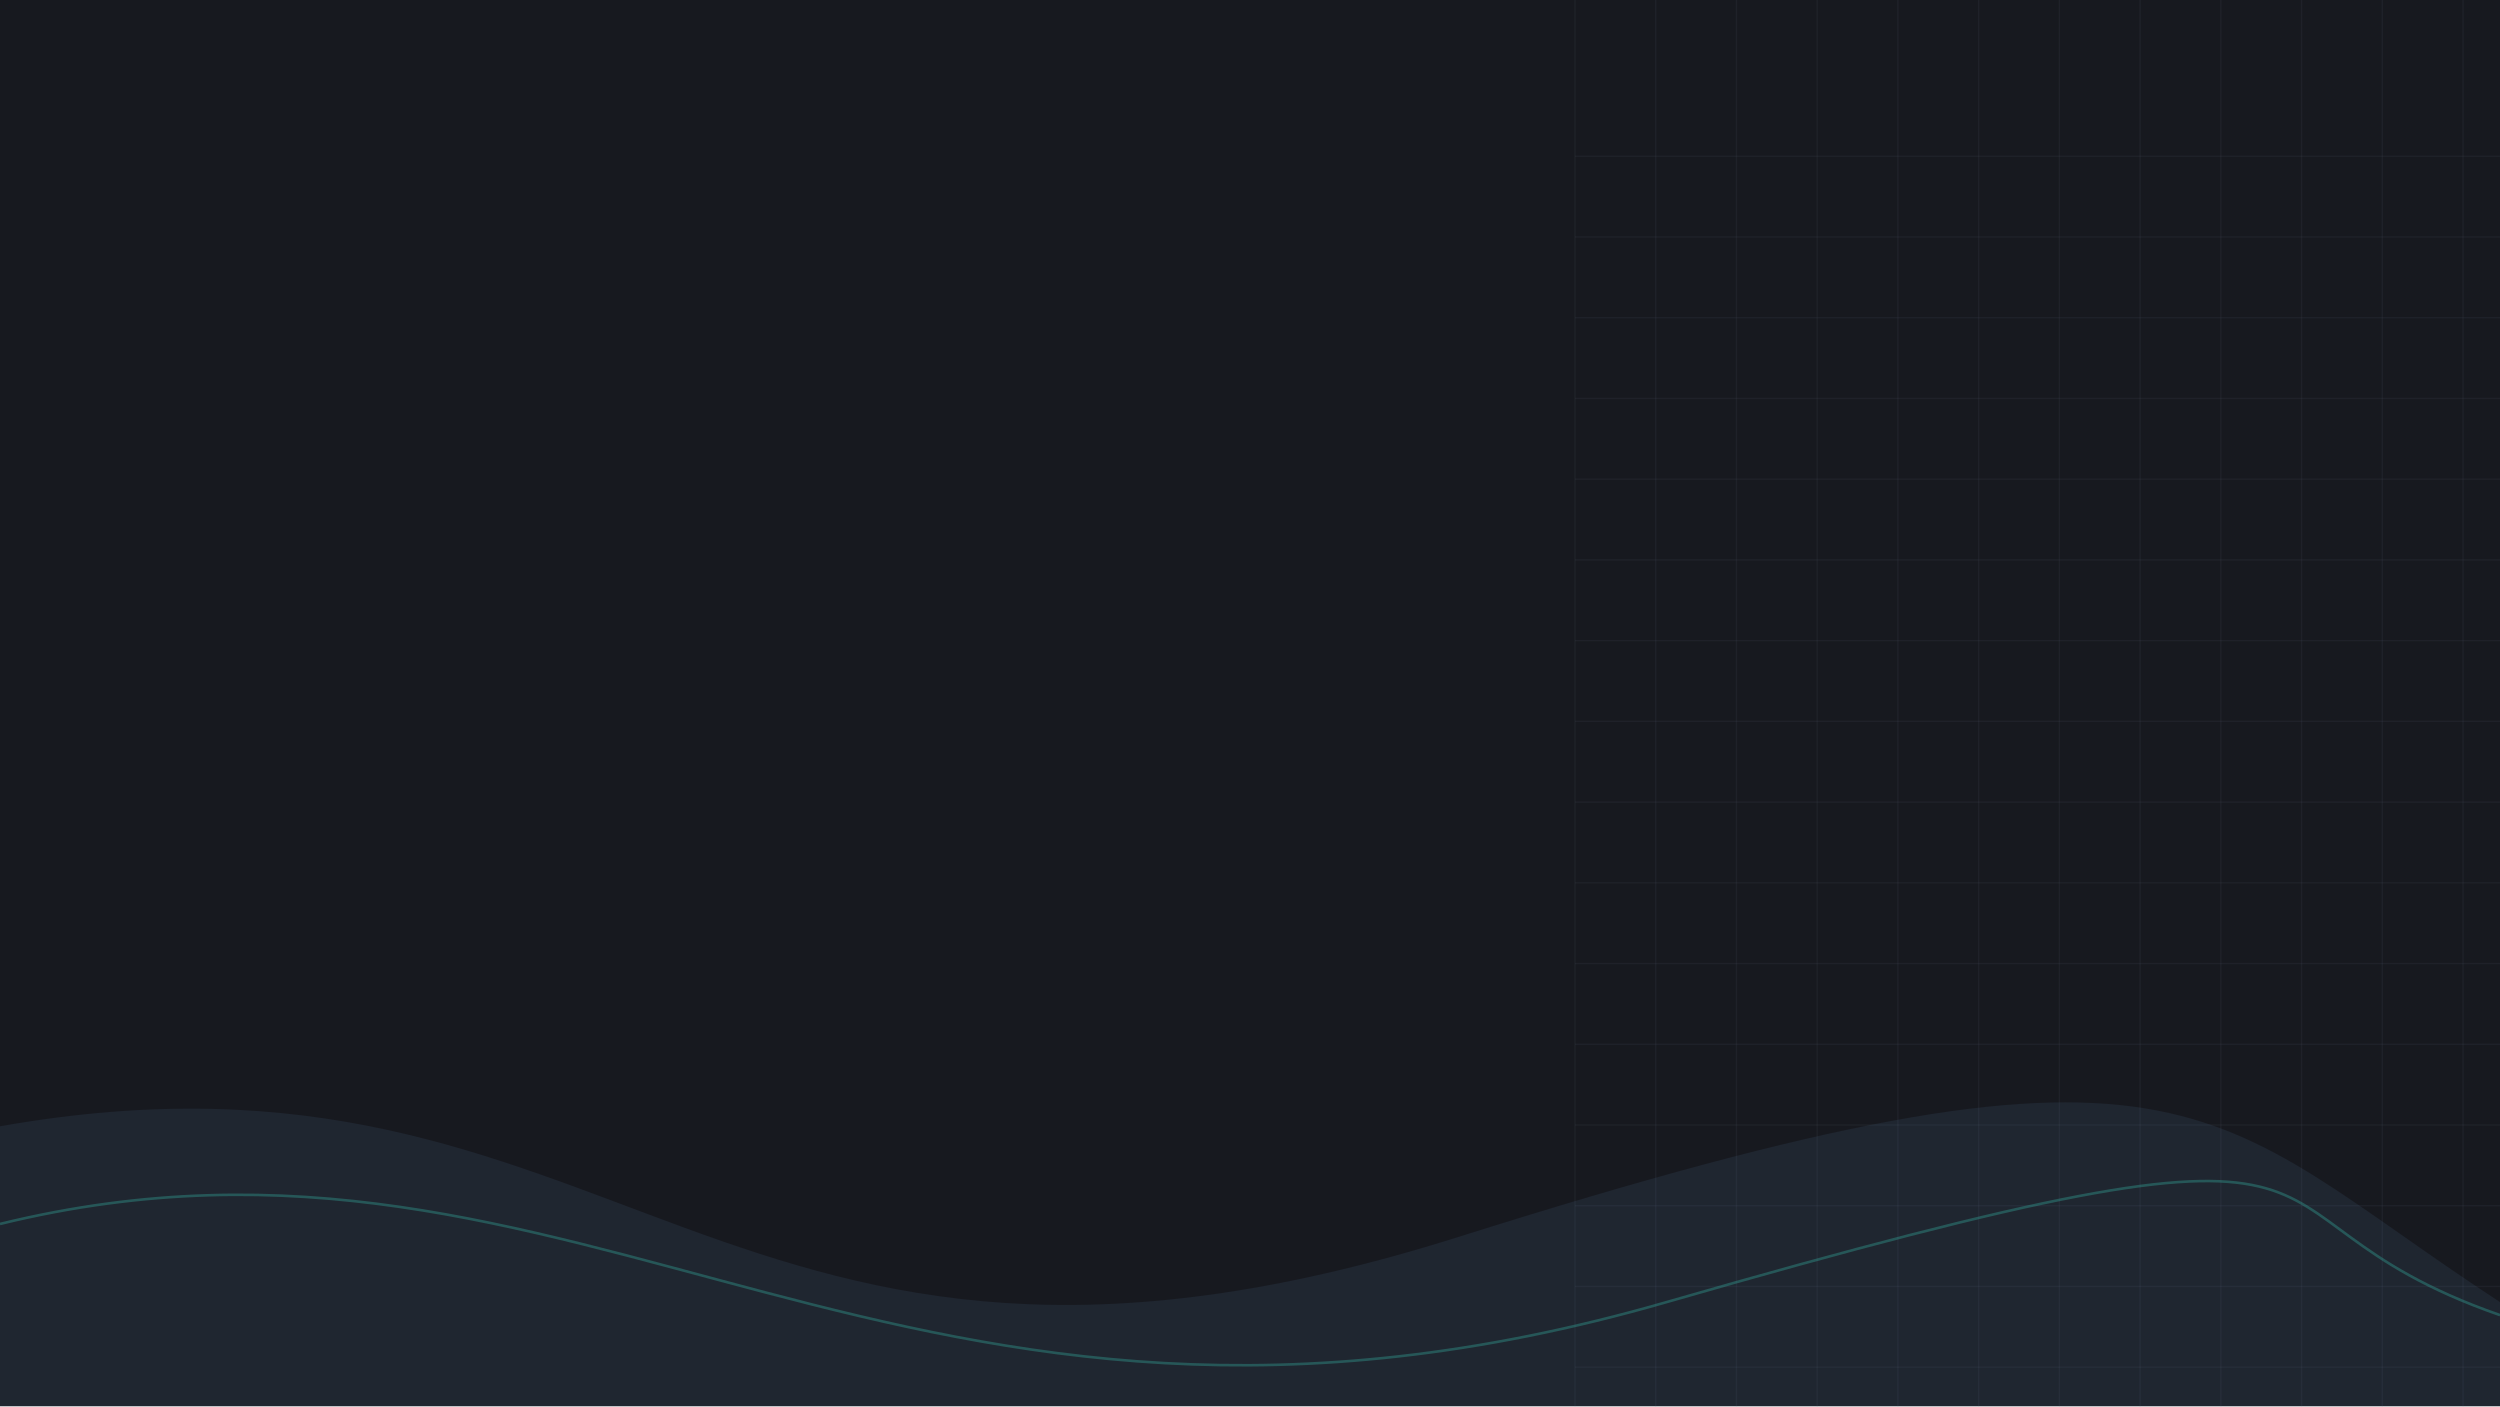
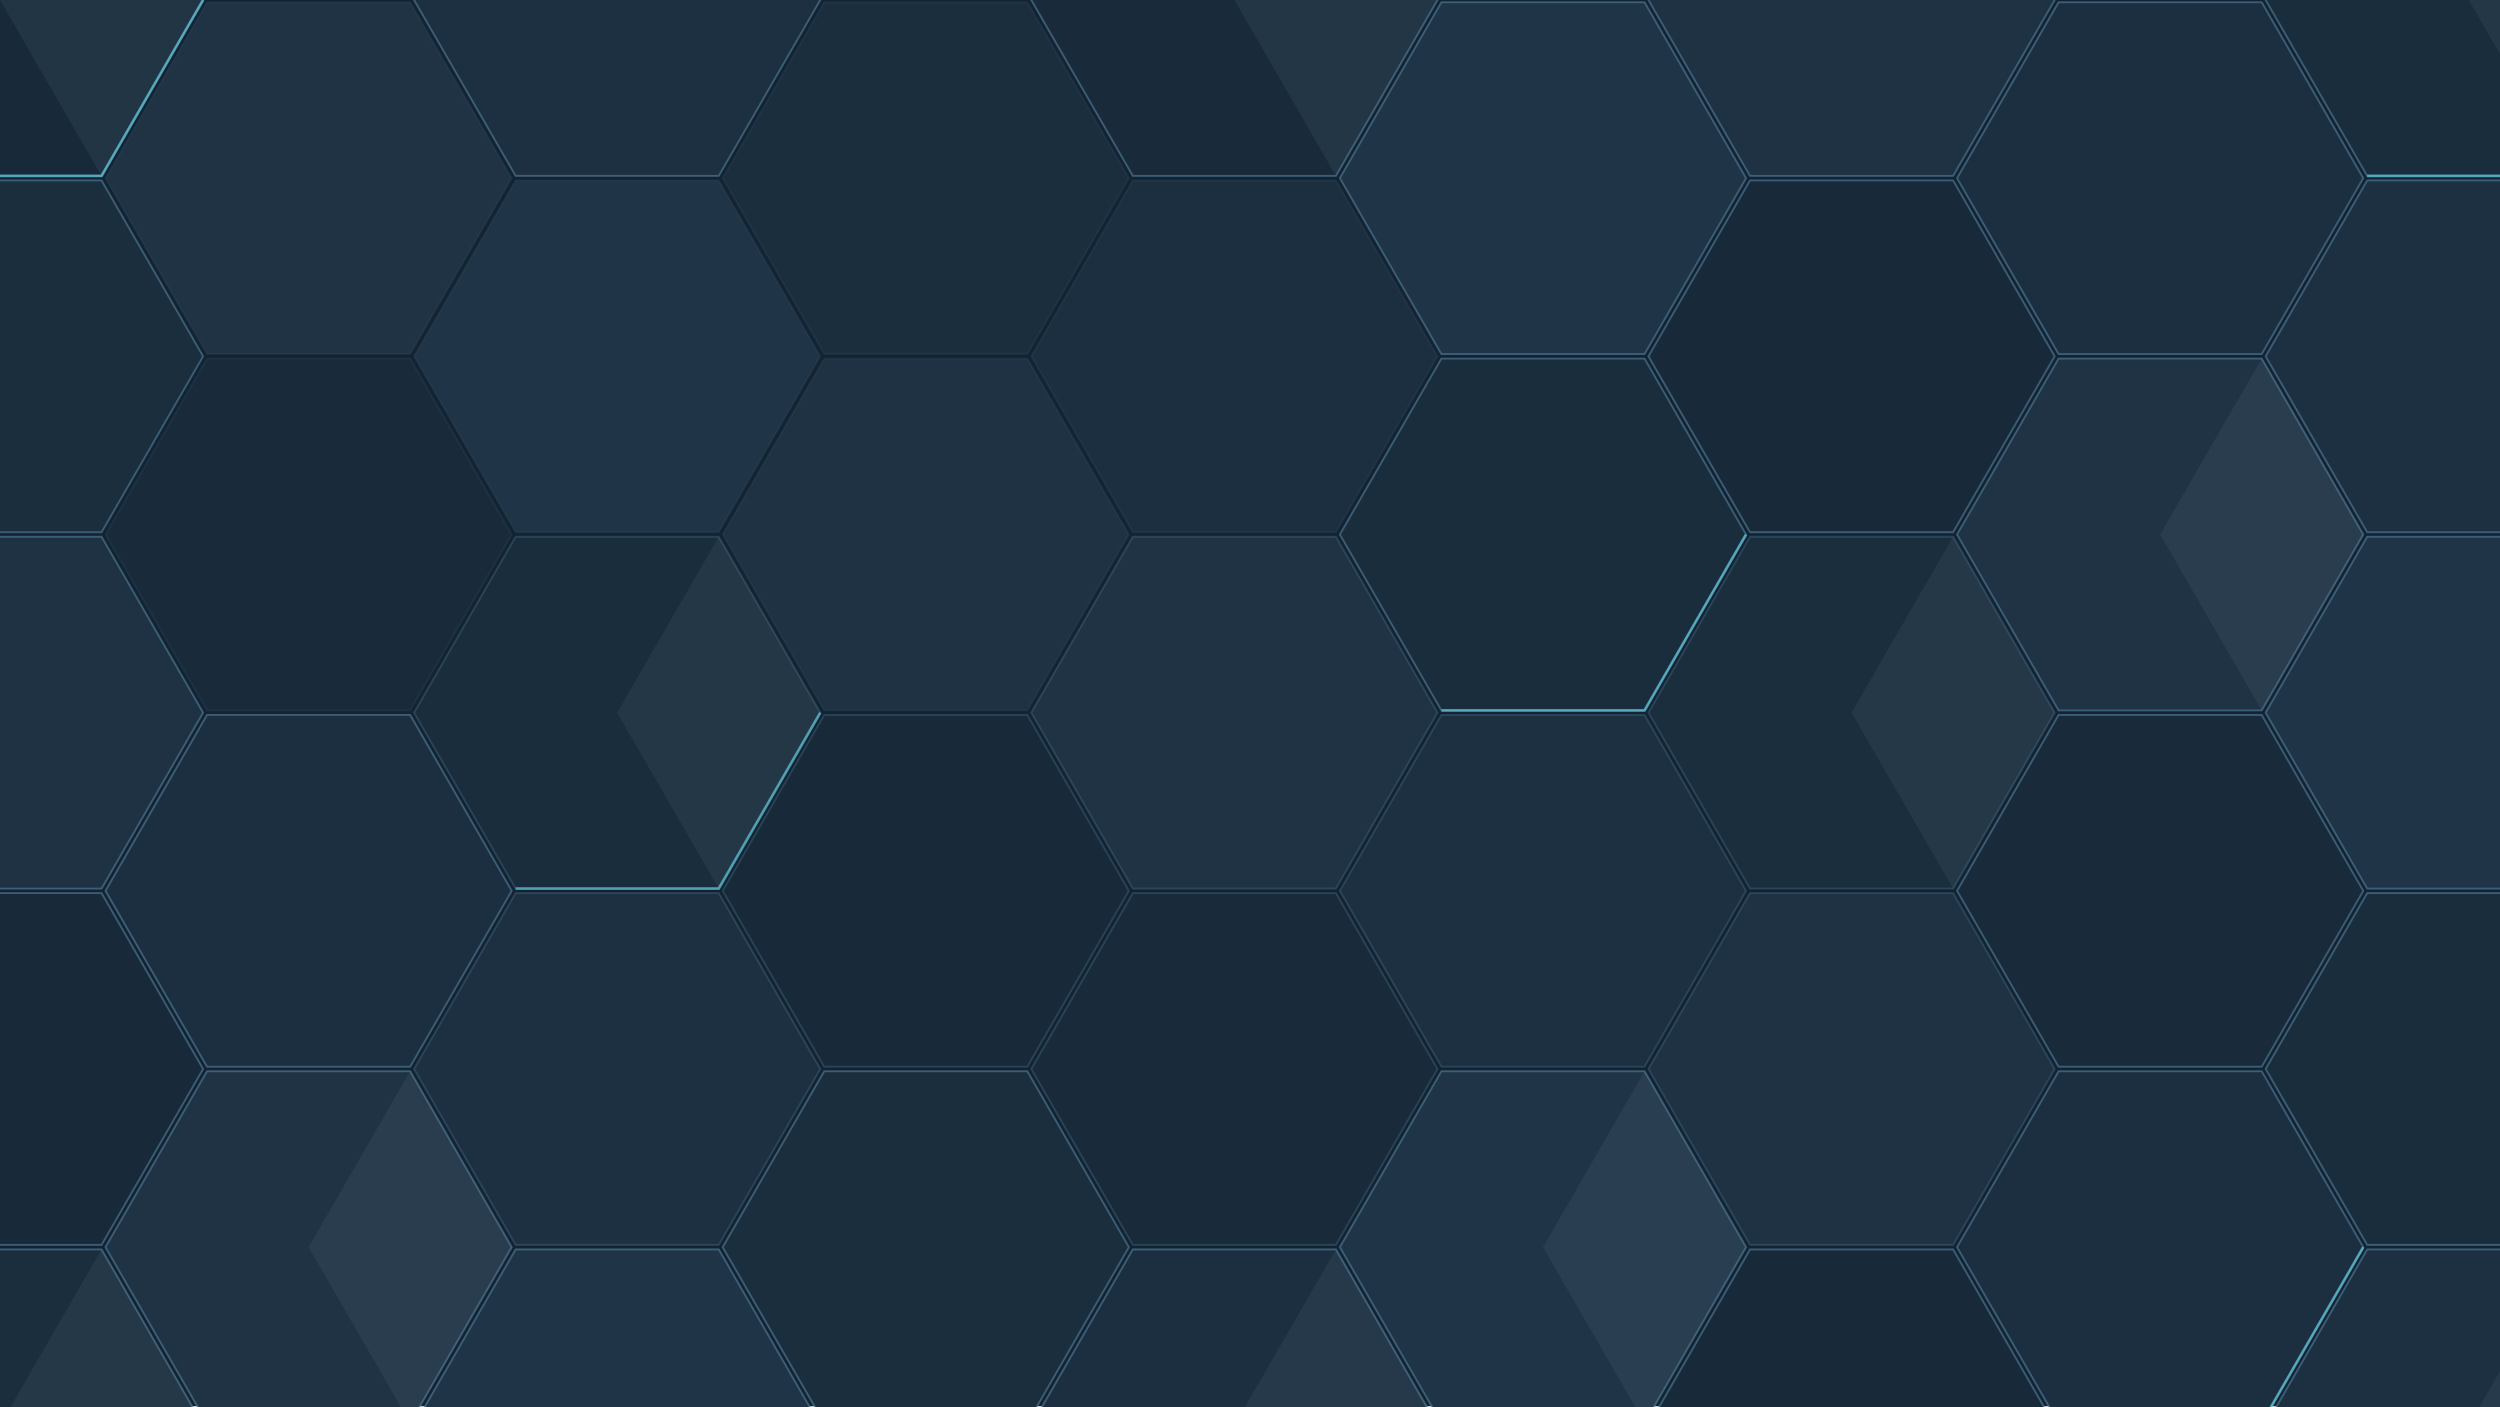
<svg xmlns="http://www.w3.org/2000/svg" width="1920" height="1080" viewBox="0 0 1920 1080" role="img">
-   <rect width="1920" height="1080" fill="#17191F" />
-   <path d="M 1209.6 0V1080" stroke="#454D5C" stroke-opacity=".18" />
-   <path d="M 1271.6 0V1080" stroke="#454D5C" stroke-opacity=".18" />
-   <path d="M 1333.6 0V1080" stroke="#454D5C" stroke-opacity=".18" />
-   <path d="M 1395.6 0V1080" stroke="#454D5C" stroke-opacity=".18" />
-   <path d="M 1457.6 0V1080" stroke="#454D5C" stroke-opacity=".18" />
-   <path d="M 1519.6 0V1080" stroke="#454D5C" stroke-opacity=".18" />
-   <path d="M 1581.6 0V1080" stroke="#454D5C" stroke-opacity=".18" />
-   <path d="M 1643.6 0V1080" stroke="#454D5C" stroke-opacity=".18" />
-   <path d="M 1705.6 0V1080" stroke="#454D5C" stroke-opacity=".18" />
-   <path d="M 1767.6 0V1080" stroke="#454D5C" stroke-opacity=".18" />
-   <path d="M 1829.6 0V1080" stroke="#454D5C" stroke-opacity=".18" />
-   <path d="M 1891.6 0V1080" stroke="#454D5C" stroke-opacity=".18" />
-   <path d="M 1209.6 120H1920" stroke="#454D5C" stroke-opacity=".18" />
-   <path d="M 1209.6 182H1920" stroke="#454D5C" stroke-opacity=".18" />
-   <path d="M 1209.6 244H1920" stroke="#454D5C" stroke-opacity=".18" />
-   <path d="M 1209.6 306H1920" stroke="#454D5C" stroke-opacity=".18" />
-   <path d="M 1209.6 368H1920" stroke="#454D5C" stroke-opacity=".18" />
-   <path d="M 1209.6 430H1920" stroke="#454D5C" stroke-opacity=".18" />
-   <path d="M 1209.6 492H1920" stroke="#454D5C" stroke-opacity=".18" />
-   <path d="M 1209.6 554H1920" stroke="#454D5C" stroke-opacity=".18" />
-   <path d="M 1209.6 616H1920" stroke="#454D5C" stroke-opacity=".18" />
-   <path d="M 1209.6 678H1920" stroke="#454D5C" stroke-opacity=".18" />
-   <path d="M 1209.6 740H1920" stroke="#454D5C" stroke-opacity=".18" />
-   <path d="M 1209.6 802H1920" stroke="#454D5C" stroke-opacity=".18" />
-   <path d="M 1209.6 864H1920" stroke="#454D5C" stroke-opacity=".18" />
-   <path d="M 1209.6 926H1920" stroke="#454D5C" stroke-opacity=".18" />
-   <path d="M 1209.6 988H1920" stroke="#454D5C" stroke-opacity=".18" />
-   <path d="M 1209.6 1050H1920" stroke="#454D5C" stroke-opacity=".18" />
-   <path d="M0 865C480 780 550 1130 1120 950S1690 850 1920 1000V1080H0Z" fill="#6FA4DF" opacity=".09" />
-   <path d="M0 940C450 830 690 1170 1280 1000S1690 930 1920 1010" fill="none" stroke="#35B3A3" stroke-width="2" opacity=".35" />
+   <rect width="1920" height="1080" fill="#132331" />
+   <g stroke-linejoin="round">
+     <polygon points="-81.00,-136.83 -159.00,-1.73 -315.00,-1.73 -393.00,-136.83 -315.00,-271.93 -159.00,-271.93" fill="#1F3446" stroke="#4F7A98" stroke-width="1.45" stroke-opacity="0.65" />
+     <polygon points="-81.00,136.83 -159.00,271.93 -315.00,271.93 -393.00,136.83 -315.00,1.73 -159.00,1.73" fill="#1A2D3D" stroke="#4F7A98" stroke-width="1.45" stroke-opacity="0.65" />
+     <polygon points="-81.00,410.50 -159.00,545.60 -315.00,545.60 -393.00,410.50 -315.00,275.40 -159.00,275.40" fill="#1D3041" stroke="#4F7A98" stroke-width="1.45" stroke-opacity="0.65" />
+     <polygon points="-81.00,410.50 -159.00,545.60 -237.00,410.50 -159.00,275.40" fill="#93AEC5" opacity="0.08" />
+     <polygon points="-81.00,684.16 -159.00,819.26 -315.00,819.26 -393.00,684.16 -315.00,549.06 -159.00,549.06" fill="#1F3446" stroke="#4F7A98" stroke-width="1.45" stroke-opacity="0.65" />
+     <polygon points="-81.00,957.82 -159.00,1092.92 -315.00,1092.92 -393.00,957.82 -315.00,822.72 -159.00,822.72" fill="#1A2D3D" stroke="#4F7A98" stroke-width="1.45" stroke-opacity="0.65" />
+     <polyline points="-81.00,957.82 -159.00,1092.92 -315.00,1092.92" fill="none" stroke="#67DAEC" stroke-opacity=".60" stroke-width="2.10" />
+     <polygon points="-81.00,1231.49 -159.00,1366.59 -315.00,1366.59 -393.00,1231.49 -315.00,1096.39 -159.00,1096.39" fill="#1D3041" stroke="#4F7A98" stroke-width="1.45" stroke-opacity="0.65" />
+     <polygon points="-81.00,1505.15 -159.00,1640.25 -315.00,1640.25 -393.00,1505.15 -315.00,1370.05 -159.00,1370.05" fill="#1F3446" stroke="#4F7A98" stroke-width="1.45" stroke-opacity="0.65" />
+     <polygon points="-81.00,1505.15 -159.00,1640.25 -237.00,1505.15 -159.00,1370.05" fill="#93AEC5" opacity="0.08" />
+     <polygon points="156.00,-273.66 78.00,-138.56 -78.00,-138.56 -156.00,-273.66 -78.00,-408.76 78.00,-408.76" fill="#1E3243" stroke="#4F7A98" stroke-width="1.45" stroke-opacity="0.65" />
+     <polygon points="156.00,0.00 78.00,135.10 -78.00,135.10 -156.00,0.00 -78.00,-135.10 78.00,-135.10" fill="#182A3A" stroke="#4F7A98" stroke-width="1.45" stroke-opacity="0.65" />
+     <polygon points="156.00,0.00 78.00,135.10 0.00,0.00 78.00,-135.10" fill="#93AEC5" opacity="0.08" />
+     <polyline points="156.00,0.00 78.00,135.10 -78.00,135.10" fill="none" stroke="#67DAEC" stroke-opacity=".60" stroke-width="2.10" />
+     <polygon points="156.00,273.66 78.00,408.76 -78.00,408.76 -156.00,273.66 -78.00,138.56 78.00,138.56" fill="#1B2E3E" stroke="#4F7A98" stroke-width="1.45" stroke-opacity="0.65" />
+     <polygon points="156.00,547.33 78.00,682.43 -78.00,682.43 -156.00,547.33 -78.00,412.23 78.00,412.23" fill="#1E3243" stroke="#4F7A98" stroke-width="1.45" stroke-opacity="0.65" />
+     <polygon points="156.00,820.99 78.00,956.09 -78.00,956.09 -156.00,820.99 -78.00,685.89 78.00,685.89" fill="#182A3A" stroke="#4F7A98" stroke-width="1.45" stroke-opacity="0.65" />
+     <polygon points="156.00,1094.66 78.00,1229.76 -78.00,1229.76 -156.00,1094.66 -78.00,959.56 78.00,959.56" fill="#1B2E3E" stroke="#4F7A98" stroke-width="1.45" stroke-opacity="0.65" />
+     <polygon points="156.00,1094.66 78.00,1229.76 0.00,1094.66 78.00,959.56" fill="#93AEC5" opacity="0.08" />
+     <polygon points="156.00,1368.32 78.00,1503.42 -78.00,1503.42 -156.00,1368.32 -78.00,1233.22 78.00,1233.22" fill="#1E3243" stroke="#4F7A98" stroke-width="1.45" stroke-opacity="0.65" />
+     <polygon points="393.00,-136.83 315.00,-1.73 159.00,-1.73 81.00,-136.83 159.00,-271.93 315.00,-271.93" fill="#1C2F40" stroke="#4F7A98" stroke-width="1.45" stroke-opacity="0.65" />
+     <polygon points="393.00,-136.83 315.00,-1.73 237.00,-136.83 315.00,-271.93" fill="#93AEC5" opacity="0.08" />
+     <polygon points="393.00,136.83 315.00,271.93 159.00,271.93 81.00,136.83 159.00,1.73 315.00,1.73" fill="#1F3344" stroke="#4F7A98" stroke-width="1.45" stroke-opacity="0.12" />
+     <polygon points="393.00,410.50 315.00,545.60 159.00,545.60 81.00,410.50 159.00,275.40 315.00,275.40" fill="#192B3B" stroke="#4F7A98" stroke-width="1.45" stroke-opacity="0.12" />
+     <polygon points="393.00,684.16 315.00,819.26 159.00,819.26 81.00,684.16 159.00,549.06 315.00,549.06" fill="#1C2F40" stroke="#4F7A98" stroke-width="1.45" stroke-opacity="0.65" />
+     <polygon points="393.00,957.82 315.00,1092.92 159.00,1092.92 81.00,957.82 159.00,822.72 315.00,822.72" fill="#1F3344" stroke="#4F7A98" stroke-width="1.45" stroke-opacity="0.65" />
+     <polygon points="393.00,957.82 315.00,1092.92 237.00,957.82 315.00,822.72" fill="#93AEC5" opacity="0.08" />
+     <polygon points="393.00,1231.49 315.00,1366.59 159.00,1366.59 81.00,1231.49 159.00,1096.39 315.00,1096.39" fill="#192B3B" stroke="#4F7A98" stroke-width="1.45" stroke-opacity="0.65" />
+     <polygon points="393.00,1505.15 315.00,1640.25 159.00,1640.25 81.00,1505.15 159.00,1370.05 315.00,1370.05" fill="#1C2F40" stroke="#4F7A98" stroke-width="1.45" stroke-opacity="0.65" />
+     <polyline points="393.00,1505.15 315.00,1640.25 159.00,1640.25" fill="none" stroke="#67DAEC" stroke-opacity=".60" stroke-width="2.10" />
+     <polygon points="630.00,-273.66 552.00,-138.56 396.00,-138.56 318.00,-273.66 396.00,-408.76 552.00,-408.76" fill="#1A2D3D" stroke="#4F7A98" stroke-width="1.45" stroke-opacity="0.65" />
+     <polygon points="630.00,0.00 552.00,135.10 396.00,135.10 318.00,0.00 396.00,-135.10 552.00,-135.10" fill="#1D3041" stroke="#4F7A98" stroke-width="1.45" stroke-opacity="0.65" />
+     <polygon points="630.00,273.66 552.00,408.76 396.00,408.76 318.00,273.66 396.00,138.56 552.00,138.56" fill="#1F3446" stroke="#4F7A98" stroke-width="1.45" stroke-opacity="0.12" />
+     <polygon points="630.00,547.33 552.00,682.43 396.00,682.43 318.00,547.33 396.00,412.23 552.00,412.23" fill="#1A2D3D" stroke="#4F7A98" stroke-width="1.45" stroke-opacity="0.34" />
+     <polygon points="630.00,547.33 552.00,682.43 474.00,547.33 552.00,412.23" fill="#93AEC5" opacity="0.08" />
+     <polyline points="630.00,547.33 552.00,682.43 396.00,682.43" fill="none" stroke="#67DAEC" stroke-opacity=".60" stroke-width="2.10" />
+     <polygon points="630.00,820.99 552.00,956.09 396.00,956.09 318.00,820.99 396.00,685.89 552.00,685.89" fill="#1D3041" stroke="#4F7A98" stroke-width="1.45" stroke-opacity="0.34" />
+     <polygon points="630.00,1094.66 552.00,1229.76 396.00,1229.76 318.00,1094.66 396.00,959.56 552.00,959.56" fill="#1F3446" stroke="#4F7A98" stroke-width="1.45" stroke-opacity="0.65" />
+     <polygon points="630.00,1368.32 552.00,1503.42 396.00,1503.42 318.00,1368.32 396.00,1233.22 552.00,1233.22" fill="#1A2D3D" stroke="#4F7A98" stroke-width="1.45" stroke-opacity="0.65" />
+     <polygon points="867.00,-136.83 789.00,-1.73 633.00,-1.73 555.00,-136.83 633.00,-271.93 789.00,-271.93" fill="#182A3A" stroke="#4F7A98" stroke-width="1.45" stroke-opacity="0.65" />
+     <polyline points="867.00,-136.83 789.00,-1.73 633.00,-1.73" fill="none" stroke="#67DAEC" stroke-opacity=".60" stroke-width="2.10" />
+     <polygon points="867.00,136.83 789.00,271.93 633.00,271.93 555.00,136.83 633.00,1.73 789.00,1.73" fill="#1B2E3E" stroke="#4F7A98" stroke-width="1.45" stroke-opacity="0.12" />
+     <polygon points="867.00,410.50 789.00,545.60 633.00,545.60 555.00,410.50 633.00,275.40 789.00,275.40" fill="#1E3243" stroke="#4F7A98" stroke-width="1.45" stroke-opacity="0.12" />
+     <polygon points="867.00,684.16 789.00,819.26 633.00,819.26 555.00,684.16 633.00,549.06 789.00,549.06" fill="#182A3A" stroke="#4F7A98" stroke-width="1.45" stroke-opacity="0.34" />
+     <polygon points="867.00,957.82 789.00,1092.92 633.00,1092.92 555.00,957.82 633.00,822.72 789.00,822.72" fill="#1B2E3E" stroke="#4F7A98" stroke-width="1.45" stroke-opacity="0.65" />
+     <polygon points="867.00,1231.49 789.00,1366.59 633.00,1366.59 555.00,1231.49 633.00,1096.39 789.00,1096.39" fill="#1E3243" stroke="#4F7A98" stroke-width="1.45" stroke-opacity="0.65" />
+     <polygon points="867.00,1505.15 789.00,1640.25 633.00,1640.25 555.00,1505.15 633.00,1370.05 789.00,1370.05" fill="#182A3A" stroke="#4F7A98" stroke-width="1.45" stroke-opacity="0.65" />
+     <polygon points="867.00,1505.15 789.00,1640.25 711.00,1505.15 789.00,1370.05" fill="#93AEC5" opacity="0.08" />
+     <polygon points="1104.00,-273.66 1026.00,-138.56 870.00,-138.56 792.00,-273.66 870.00,-408.76 1026.00,-408.76" fill="#1F3344" stroke="#4F7A98" stroke-width="1.45" stroke-opacity="0.65" />
+     <polygon points="1104.00,0.00 1026.00,135.10 870.00,135.10 792.00,0.00 870.00,-135.10 1026.00,-135.10" fill="#192B3B" stroke="#4F7A98" stroke-width="1.45" stroke-opacity="0.65" />
+     <polygon points="1104.00,0.00 1026.00,135.10 948.00,0.00 1026.00,-135.10" fill="#93AEC5" opacity="0.08" />
+     <polygon points="1104.00,273.66 1026.00,408.76 870.00,408.76 792.00,273.66 870.00,138.56 1026.00,138.56" fill="#1C2F40" stroke="#4F7A98" stroke-width="1.45" stroke-opacity="0.12" />
+     <polygon points="1104.00,547.33 1026.00,682.43 870.00,682.43 792.00,547.33 870.00,412.23 1026.00,412.23" fill="#1F3344" stroke="#4F7A98" stroke-width="1.45" stroke-opacity="0.34" />
+     <polygon points="1104.00,820.99 1026.00,956.09 870.00,956.09 792.00,820.99 870.00,685.89 1026.00,685.89" fill="#192B3B" stroke="#4F7A98" stroke-width="1.45" stroke-opacity="0.34" />
+     <polygon points="1104.00,1094.66 1026.00,1229.76 870.00,1229.76 792.00,1094.66 870.00,959.56 1026.00,959.56" fill="#1C2F40" stroke="#4F7A98" stroke-width="1.45" stroke-opacity="0.65" />
+     <polygon points="1104.00,1094.66 1026.00,1229.76 948.00,1094.66 1026.00,959.56" fill="#93AEC5" opacity="0.08" />
+     <polyline points="1104.00,1094.66 1026.00,1229.76 870.00,1229.76" fill="none" stroke="#67DAEC" stroke-opacity=".60" stroke-width="2.10" />
+     <polygon points="1104.00,1368.32 1026.00,1503.42 870.00,1503.42 792.00,1368.32 870.00,1233.22 1026.00,1233.22" fill="#1F3344" stroke="#4F7A98" stroke-width="1.45" stroke-opacity="0.65" />
+     <polygon points="1341.00,-136.83 1263.00,-1.73 1107.00,-1.73 1029.00,-136.83 1107.00,-271.93 1263.00,-271.93" fill="#1D3041" stroke="#4F7A98" stroke-width="1.45" stroke-opacity="0.65" />
+     <polygon points="1341.00,-136.83 1263.00,-1.73 1185.00,-136.83 1263.00,-271.93" fill="#93AEC5" opacity="0.08" />
+     <polygon points="1341.00,136.83 1263.00,271.93 1107.00,271.93 1029.00,136.83 1107.00,1.73 1263.00,1.73" fill="#1F3446" stroke="#4F7A98" stroke-width="1.45" stroke-opacity="0.65" />
+     <polygon points="1341.00,410.50 1263.00,545.60 1107.00,545.60 1029.00,410.50 1107.00,275.40 1263.00,275.40" fill="#1A2D3D" stroke="#4F7A98" stroke-width="1.45" stroke-opacity="0.65" />
+     <polyline points="1341.00,410.50 1263.00,545.60 1107.00,545.60" fill="none" stroke="#67DAEC" stroke-opacity=".60" stroke-width="2.10" />
+     <polygon points="1341.00,684.16 1263.00,819.26 1107.00,819.26 1029.00,684.16 1107.00,549.06 1263.00,549.06" fill="#1D3041" stroke="#4F7A98" stroke-width="1.45" stroke-opacity="0.34" />
+     <polygon points="1341.00,957.82 1263.00,1092.92 1107.00,1092.92 1029.00,957.82 1107.00,822.72 1263.00,822.72" fill="#1F3446" stroke="#4F7A98" stroke-width="1.45" stroke-opacity="0.65" />
+     <polygon points="1341.00,957.82 1263.00,1092.92 1185.00,957.82 1263.00,822.72" fill="#93AEC5" opacity="0.08" />
+     <polygon points="1341.00,1231.49 1263.00,1366.59 1107.00,1366.59 1029.00,1231.49 1107.00,1096.39 1263.00,1096.39" fill="#1A2D3D" stroke="#4F7A98" stroke-width="1.45" stroke-opacity="0.65" />
+     <polygon points="1341.00,1505.15 1263.00,1640.25 1107.00,1640.25 1029.00,1505.15 1107.00,1370.05 1263.00,1370.05" fill="#1D3041" stroke="#4F7A98" stroke-width="1.45" stroke-opacity="0.65" />
+     <polygon points="1578.00,-273.66 1500.00,-138.56 1344.00,-138.56 1266.00,-273.66 1344.00,-408.76 1500.00,-408.76" fill="#1B2E3E" stroke="#4F7A98" stroke-width="1.45" stroke-opacity="0.65" />
+     <polygon points="1578.00,0.00 1500.00,135.10 1344.00,135.10 1266.00,0.00 1344.00,-135.10 1500.00,-135.10" fill="#1E3243" stroke="#4F7A98" stroke-width="1.45" stroke-opacity="0.65" />
+     <polygon points="1578.00,273.66 1500.00,408.76 1344.00,408.76 1266.00,273.66 1344.00,138.56 1500.00,138.56" fill="#182A3A" stroke="#4F7A98" stroke-width="1.45" stroke-opacity="0.65" />
+     <polygon points="1578.00,547.33 1500.00,682.43 1344.00,682.43 1266.00,547.33 1344.00,412.23 1500.00,412.23" fill="#1B2E3E" stroke="#4F7A98" stroke-width="1.45" stroke-opacity="0.34" />
+     <polygon points="1578.00,547.33 1500.00,682.43 1422.00,547.33 1500.00,412.23" fill="#93AEC5" opacity="0.08" />
+     <polygon points="1578.00,820.99 1500.00,956.09 1344.00,956.09 1266.00,820.99 1344.00,685.89 1500.00,685.89" fill="#1E3243" stroke="#4F7A98" stroke-width="1.45" stroke-opacity="0.34" />
+     <polygon points="1578.00,1094.66 1500.00,1229.76 1344.00,1229.76 1266.00,1094.66 1344.00,959.56 1500.00,959.56" fill="#182A3A" stroke="#4F7A98" stroke-width="1.45" stroke-opacity="0.65" />
+     <polygon points="1578.00,1368.32 1500.00,1503.42 1344.00,1503.42 1266.00,1368.32 1344.00,1233.22 1500.00,1233.22" fill="#1B2E3E" stroke="#4F7A98" stroke-width="1.45" stroke-opacity="0.65" />
+     <polygon points="1815.00,-136.83 1737.00,-1.73 1581.00,-1.73 1503.00,-136.83 1581.00,-271.93 1737.00,-271.93" fill="#192B3B" stroke="#4F7A98" stroke-width="1.45" stroke-opacity="0.65" />
+     <polygon points="1815.00,136.83 1737.00,271.93 1581.00,271.93 1503.00,136.83 1581.00,1.73 1737.00,1.73" fill="#1C2F40" stroke="#4F7A98" stroke-width="1.45" stroke-opacity="0.65" />
+     <polygon points="1815.00,410.50 1737.00,545.60 1581.00,545.60 1503.00,410.50 1581.00,275.40 1737.00,275.40" fill="#1F3344" stroke="#4F7A98" stroke-width="1.45" stroke-opacity="0.65" />
+     <polygon points="1815.00,410.50 1737.00,545.60 1659.00,410.50 1737.00,275.40" fill="#93AEC5" opacity="0.08" />
+     <polygon points="1815.00,684.16 1737.00,819.26 1581.00,819.26 1503.00,684.16 1581.00,549.06 1737.00,549.06" fill="#192B3B" stroke="#4F7A98" stroke-width="1.45" stroke-opacity="0.65" />
+     <polygon points="1815.00,957.82 1737.00,1092.92 1581.00,1092.92 1503.00,957.82 1581.00,822.72 1737.00,822.72" fill="#1C2F40" stroke="#4F7A98" stroke-width="1.45" stroke-opacity="0.65" />
+     <polyline points="1815.00,957.82 1737.00,1092.92 1581.00,1092.92" fill="none" stroke="#67DAEC" stroke-opacity=".60" stroke-width="2.10" />
+     <polygon points="1815.00,1231.49 1737.00,1366.59 1581.00,1366.59 1503.00,1231.49 1581.00,1096.39 1737.00,1096.39" fill="#1F3344" stroke="#4F7A98" stroke-width="1.45" stroke-opacity="0.65" />
+     <polygon points="1815.00,1505.15 1737.00,1640.25 1581.00,1640.25 1503.00,1505.15 1581.00,1370.05 1737.00,1370.05" fill="#192B3B" stroke="#4F7A98" stroke-width="1.45" stroke-opacity="0.65" />
+     <polygon points="1815.00,1505.15 1737.00,1640.25 1659.00,1505.15 1737.00,1370.05" fill="#93AEC5" opacity="0.08" />
+     <polygon points="2052.00,-273.66 1974.00,-138.56 1818.00,-138.56 1740.00,-273.66 1818.00,-408.76 1974.00,-408.76" fill="#1F3446" stroke="#4F7A98" stroke-width="1.45" stroke-opacity="0.65" />
+     <polygon points="2052.00,0.00 1974.00,135.10 1818.00,135.10 1740.00,0.00 1818.00,-135.10 1974.00,-135.10" fill="#1A2D3D" stroke="#4F7A98" stroke-width="1.45" stroke-opacity="0.65" />
+     <polygon points="2052.00,0.00 1974.00,135.10 1896.00,0.00 1974.00,-135.10" fill="#93AEC5" opacity="0.08" />
+     <polyline points="2052.00,0.00 1974.00,135.10 1818.00,135.10" fill="none" stroke="#67DAEC" stroke-opacity=".60" stroke-width="2.10" />
+     <polygon points="2052.00,273.66 1974.00,408.76 1818.00,408.76 1740.00,273.66 1818.00,138.56 1974.00,138.56" fill="#1D3041" stroke="#4F7A98" stroke-width="1.45" stroke-opacity="0.65" />
+     <polygon points="2052.00,547.33 1974.00,682.43 1818.00,682.43 1740.00,547.33 1818.00,412.23 1974.00,412.23" fill="#1F3446" stroke="#4F7A98" stroke-width="1.45" stroke-opacity="0.65" />
+     <polygon points="2052.00,820.99 1974.00,956.09 1818.00,956.09 1740.00,820.99 1818.00,685.89 1974.00,685.89" fill="#1A2D3D" stroke="#4F7A98" stroke-width="1.45" stroke-opacity="0.65" />
+     <polygon points="2052.00,1094.66 1974.00,1229.76 1818.00,1229.76 1740.00,1094.66 1818.00,959.56 1974.00,959.56" fill="#1D3041" stroke="#4F7A98" stroke-width="1.45" stroke-opacity="0.65" />
+     <polygon points="2052.00,1094.66 1974.00,1229.76 1896.00,1094.66 1974.00,959.56" fill="#93AEC5" opacity="0.08" />
+     <polygon points="2052.00,1368.32 1974.00,1503.42 1818.00,1503.42 1740.00,1368.32 1818.00,1233.22 1974.00,1233.22" fill="#1F3446" stroke="#4F7A98" stroke-width="1.45" stroke-opacity="0.65" />
+     <polygon points="2289.00,-136.83 2211.00,-1.73 2055.00,-1.73 1977.00,-136.83 2055.00,-271.93 2211.00,-271.93" fill="#1E3243" stroke="#4F7A98" stroke-width="1.45" stroke-opacity="0.65" />
+     <polygon points="2289.00,-136.83 2211.00,-1.73 2133.00,-136.83 2211.00,-271.93" fill="#93AEC5" opacity="0.08" />
+     <polygon points="2289.00,136.83 2211.00,271.93 2055.00,271.93 1977.00,136.83 2055.00,1.73 2211.00,1.73" fill="#182A3A" stroke="#4F7A98" stroke-width="1.45" stroke-opacity="0.65" />
+     <polygon points="2289.00,410.50 2211.00,545.60 2055.00,545.60 1977.00,410.50 2055.00,275.40 2211.00,275.40" fill="#1B2E3E" stroke="#4F7A98" stroke-width="1.45" stroke-opacity="0.65" />
+     <polygon points="2289.00,684.16 2211.00,819.26 2055.00,819.26 1977.00,684.16 2055.00,549.06 2211.00,549.06" fill="#1E3243" stroke="#4F7A98" stroke-width="1.45" stroke-opacity="0.65" />
+     <polygon points="2289.00,957.82 2211.00,1092.92 2055.00,1092.92 1977.00,957.82 2055.00,822.72 2211.00,822.72" fill="#182A3A" stroke="#4F7A98" stroke-width="1.45" stroke-opacity="0.65" />
+     <polygon points="2289.00,957.82 2211.00,1092.92 2133.00,957.82 2211.00,822.72" fill="#93AEC5" opacity="0.08" />
+     <polygon points="2289.00,1231.49 2211.00,1366.59 2055.00,1366.59 1977.00,1231.49 2055.00,1096.39 2211.00,1096.39" fill="#1B2E3E" stroke="#4F7A98" stroke-width="1.45" stroke-opacity="0.65" />
+     <polygon points="2289.00,1505.15 2211.00,1640.25 2055.00,1640.25 1977.00,1505.15 2055.00,1370.05 2211.00,1370.05" fill="#1E3243" stroke="#4F7A98" stroke-width="1.45" stroke-opacity="0.65" />
+     <polyline points="2289.00,1505.15 2211.00,1640.25 2055.00,1640.25" fill="none" stroke="#67DAEC" stroke-opacity=".60" stroke-width="2.10" />
+     <polygon points="2526.00,-273.66 2448.00,-138.56 2292.00,-138.56 2214.00,-273.66 2292.00,-408.76 2448.00,-408.76" fill="#1C2F40" stroke="#4F7A98" stroke-width="1.45" stroke-opacity="0.65" />
+     <polygon points="2526.00,0.00 2448.00,135.10 2292.00,135.10 2214.00,0.00 2292.00,-135.10 2448.00,-135.10" fill="#1F3344" stroke="#4F7A98" stroke-width="1.45" stroke-opacity="0.65" />
+     <polygon points="2526.00,273.66 2448.00,408.76 2292.00,408.76 2214.00,273.66 2292.00,138.56 2448.00,138.56" fill="#192B3B" stroke="#4F7A98" stroke-width="1.45" stroke-opacity="0.65" />
+     <polygon points="2526.00,547.33 2448.00,682.43 2292.00,682.43 2214.00,547.33 2292.00,412.23 2448.00,412.23" fill="#1C2F40" stroke="#4F7A98" stroke-width="1.45" stroke-opacity="0.65" />
+     <polygon points="2526.00,547.33 2448.00,682.43 2370.00,547.33 2448.00,412.23" fill="#93AEC5" opacity="0.08" />
+     <polyline points="2526.00,547.33 2448.00,682.43 2292.00,682.43" fill="none" stroke="#67DAEC" stroke-opacity=".60" stroke-width="2.10" />
+     <polygon points="2526.00,820.99 2448.00,956.09 2292.00,956.09 2214.00,820.99 2292.00,685.89 2448.00,685.89" fill="#1F3344" stroke="#4F7A98" stroke-width="1.45" stroke-opacity="0.65" />
+     <polygon points="2526.00,1094.66 2448.00,1229.76 2292.00,1229.76 2214.00,1094.66 2292.00,959.56 2448.00,959.56" fill="#192B3B" stroke="#4F7A98" stroke-width="1.45" stroke-opacity="0.65" />
+     <polygon points="2526.00,1368.32 2448.00,1503.42 2292.00,1503.42 2214.00,1368.32 2292.00,1233.22 2448.00,1233.22" fill="#1C2F40" stroke="#4F7A98" stroke-width="1.45" stroke-opacity="0.65" />
+   </g>
</svg>
